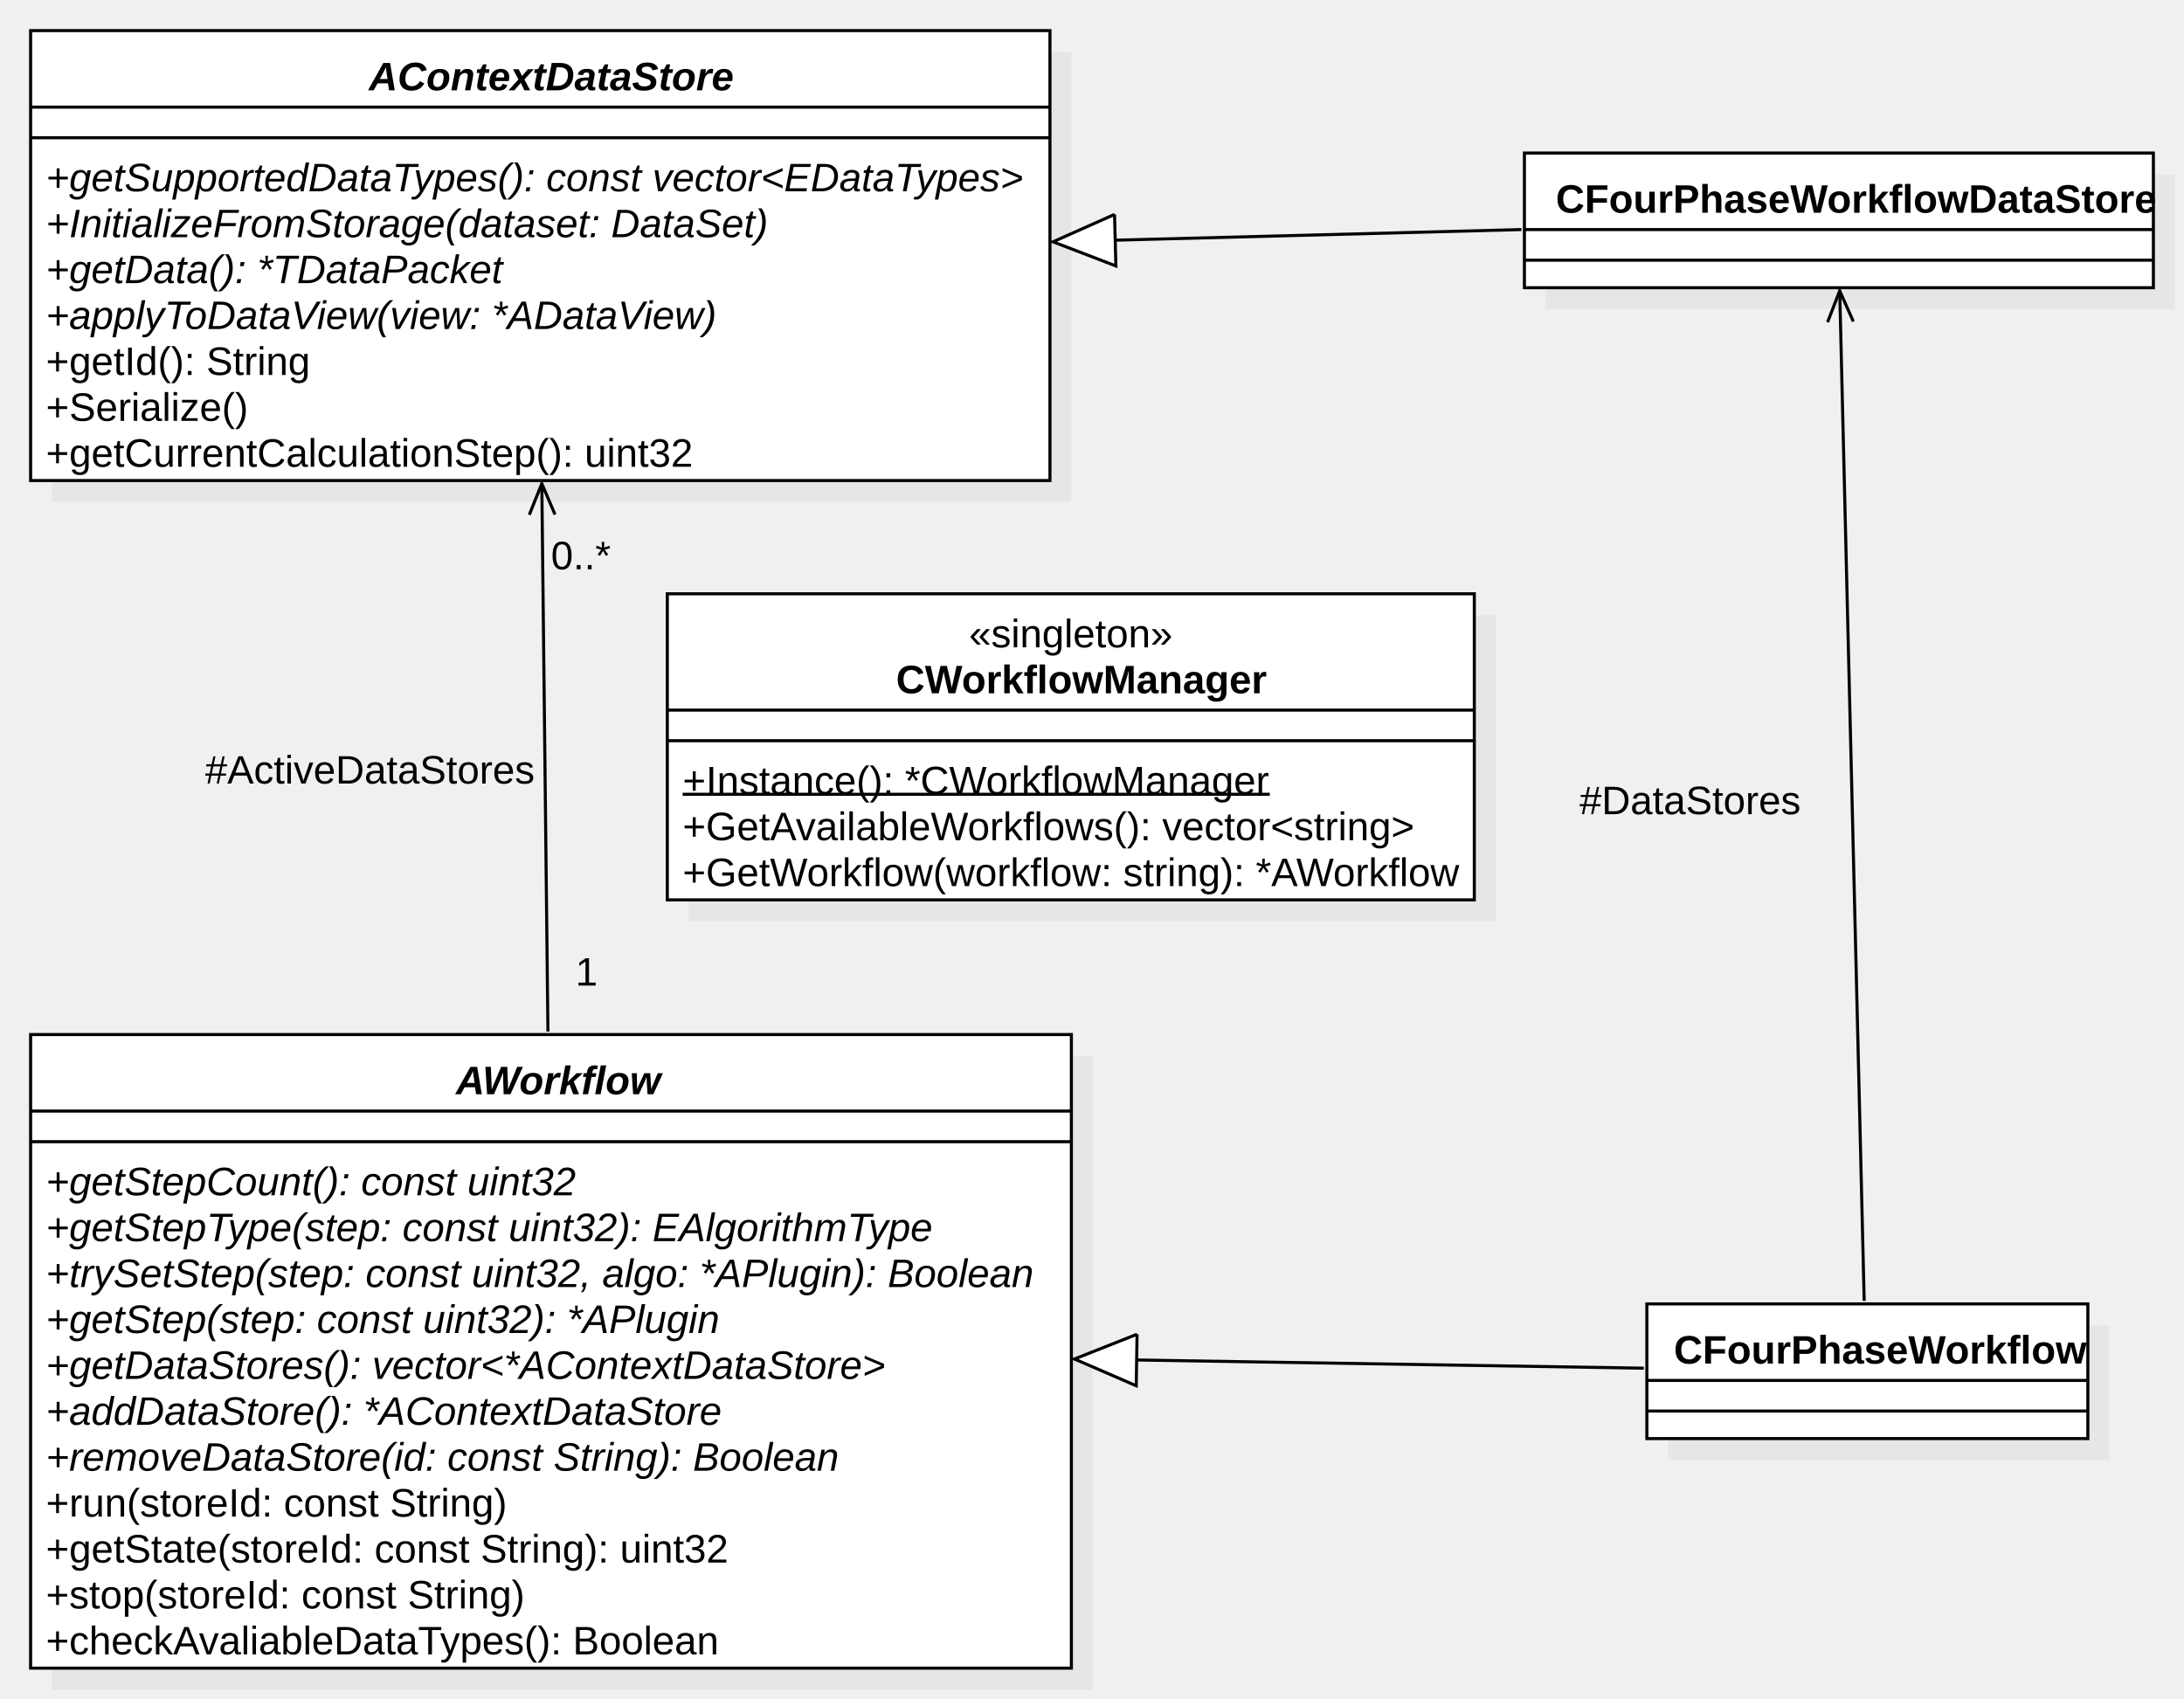
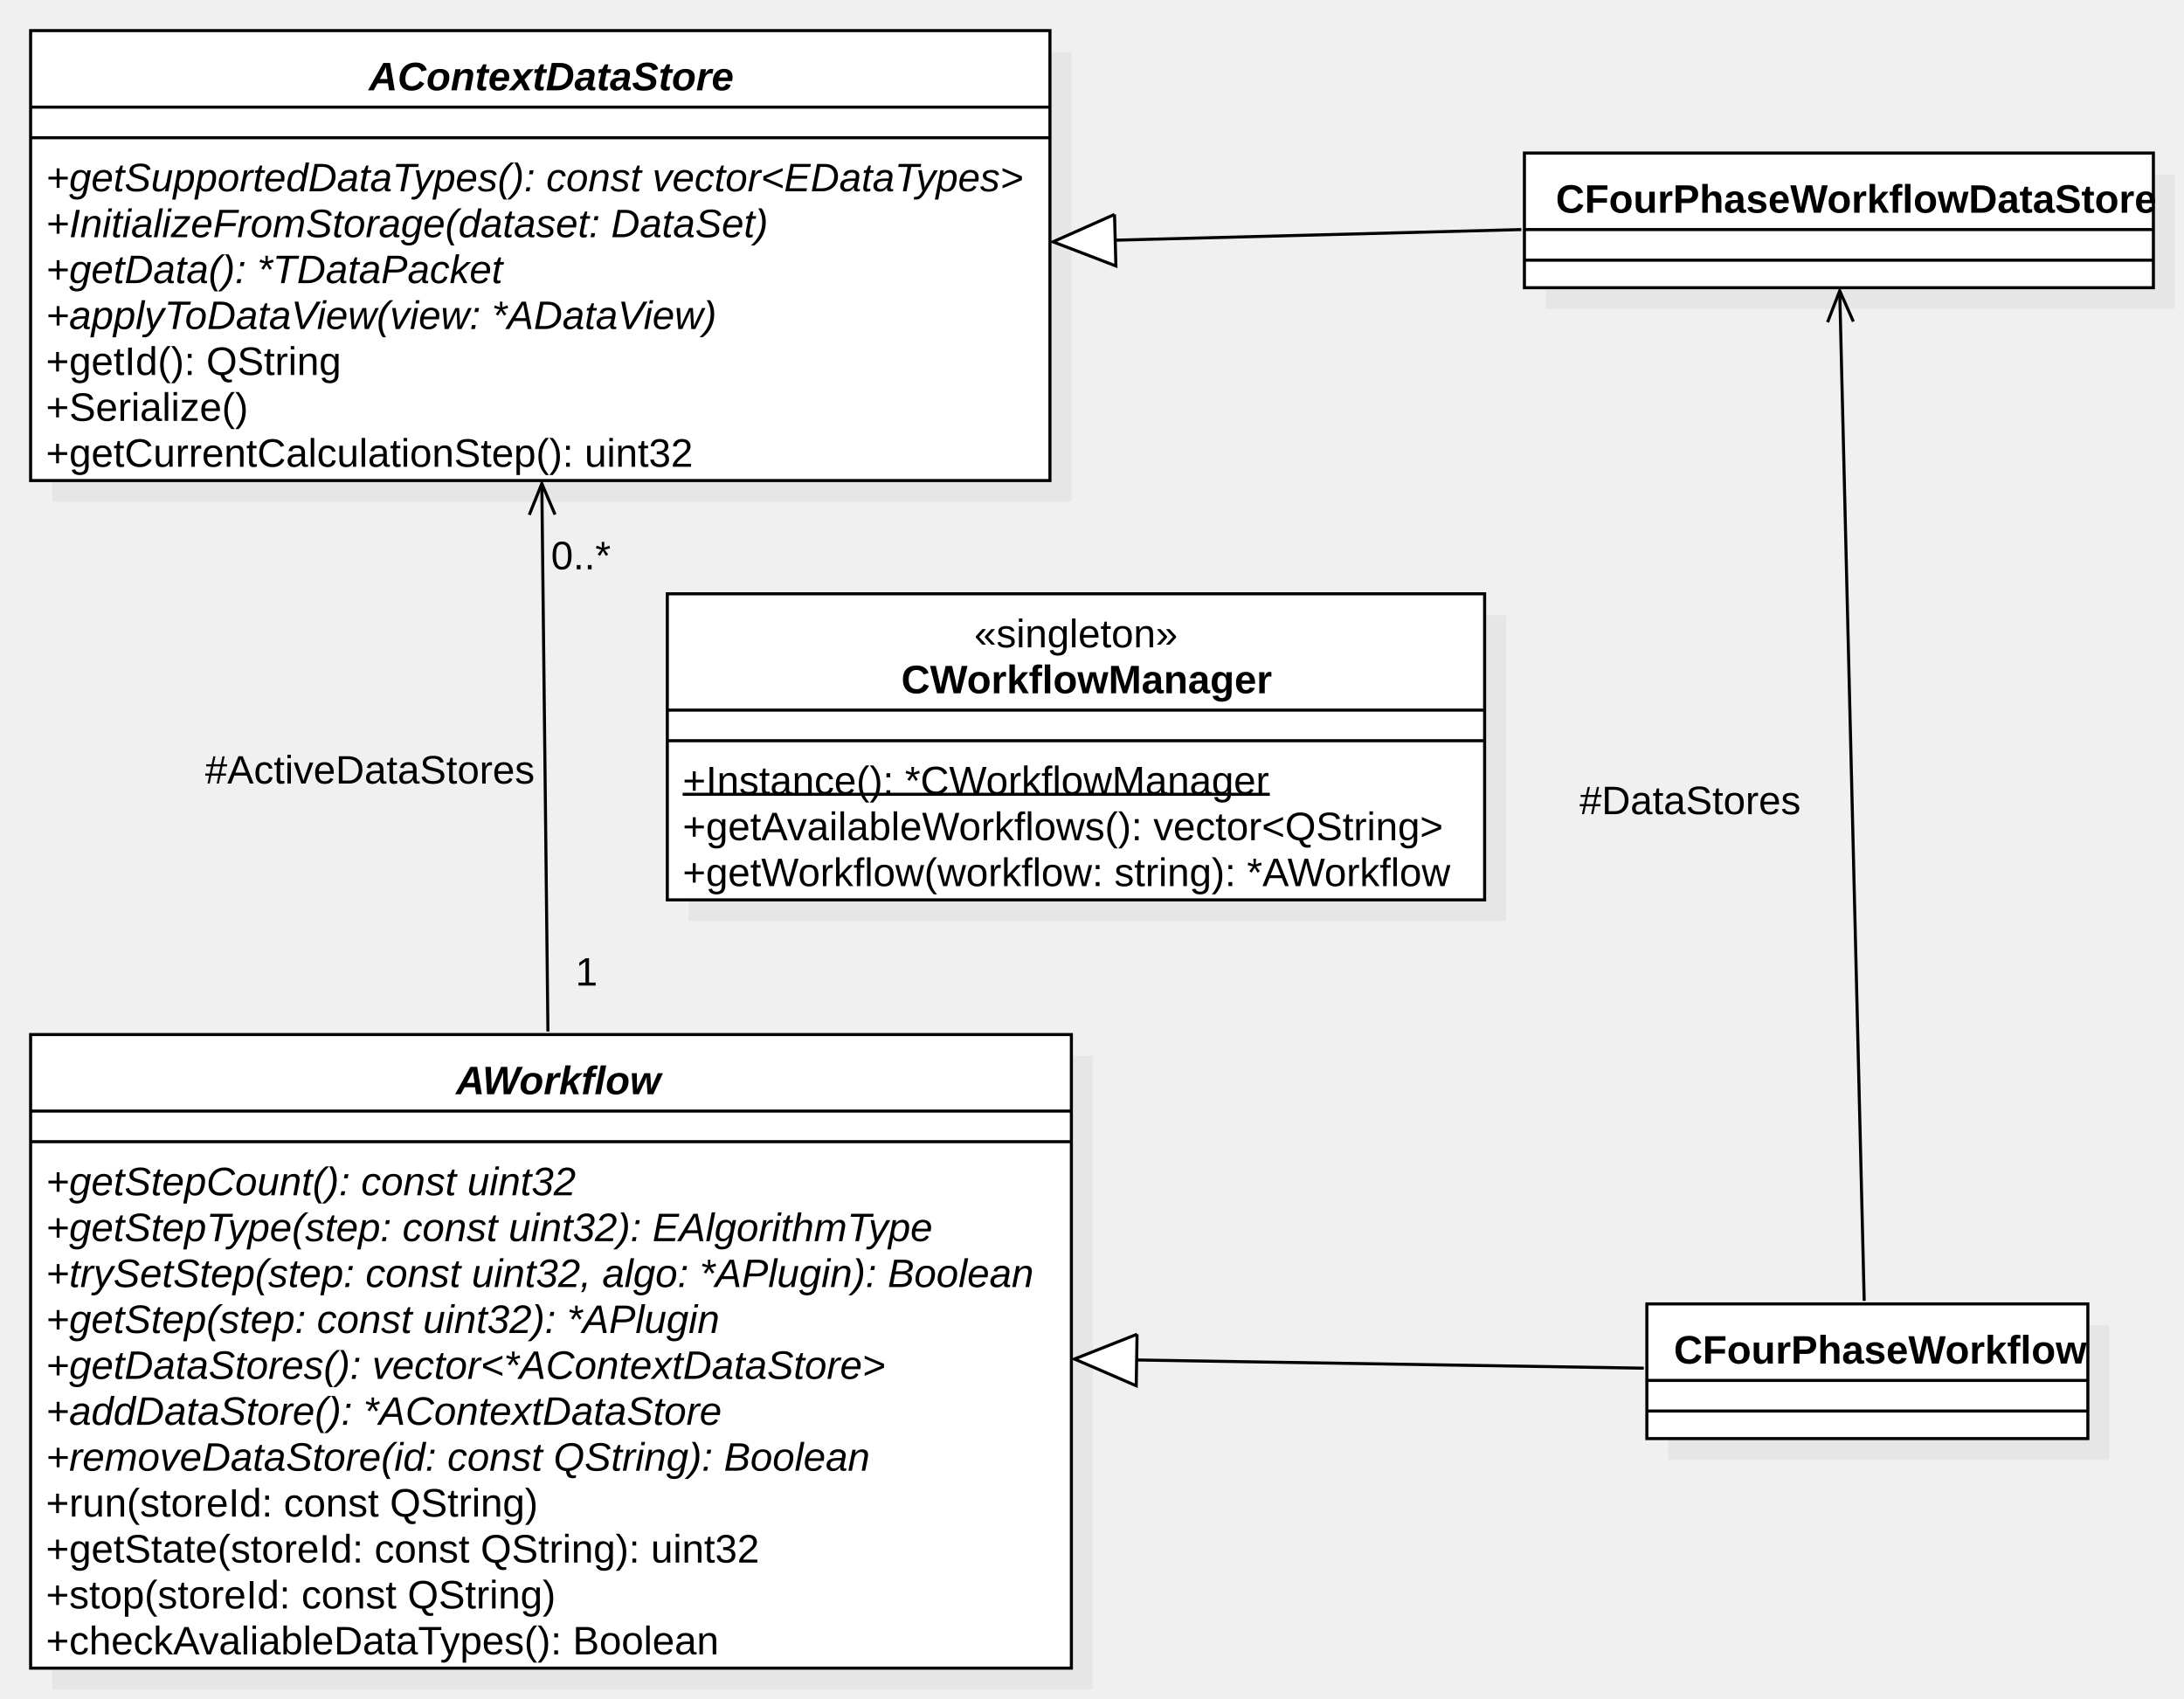
<svg xmlns="http://www.w3.org/2000/svg" version="1.1" width="713.473" height="555">
  <defs />
  <g>
    <g transform="translate(-118,-278) scale(1,1)">
      <rect fill="#C0C0C0" stroke="none" x="135" y="623" width="340" height="207" opacity="0.2" />
    </g>
    <g transform="translate(-118,-278) scale(1,1)">
      <rect fill="#ffffff" stroke="none" x="128" y="616" width="340" height="207" />
    </g>
    <g transform="translate(-118,-278) scale(1,1)">
      <path fill="none" stroke="#000000" d="M 128 616 L 468 616 L 468 823 L 128 823 L 128 616 Z Z" stroke-miterlimit="10" />
    </g>
    <g transform="translate(-118,-278) scale(1,1)">
      <path fill="none" stroke="#000000" d="M 128 641 L 468 641" stroke-miterlimit="10" />
    </g>
    <g transform="translate(-118,-278) scale(1,1)">
      <path fill="none" stroke="#000000" d="M 128 651 L 468 651" stroke-miterlimit="10" />
    </g>
    <g transform="translate(-118,-278) scale(1,1)">
      <g>
        <path fill="none" stroke="none" />
        <text fill="#000000" stroke="none" font-family="Arial" font-size="13px" font-style="italic" font-weight="bold" text-decoration="none" x="266.941" y="635.5">AWorkflow</text>
      </g>
    </g>
    <g transform="translate(-118,-278) scale(1,1)">
      <g>
        <path fill="none" stroke="none" />
        <text fill="#000000" stroke="none" font-family="Arial" font-size="13px" font-style="italic" font-weight="normal" text-decoration="none" x="133" y="668.5">+getStepCount(): const uint32</text>
      </g>
    </g>
    <g transform="translate(-118,-278) scale(1,1)">
      <g>
        <path fill="none" stroke="none" />
        <text fill="#000000" stroke="none" font-family="Arial" font-size="13px" font-style="italic" font-weight="normal" text-decoration="none" x="133" y="683.5">+getStepType(step: const uint32): EAlgorithmType</text>
      </g>
    </g>
    <g transform="translate(-118,-278) scale(1,1)">
      <g>
        <path fill="none" stroke="none" />
        <text fill="#000000" stroke="none" font-family="Arial" font-size="13px" font-style="italic" font-weight="normal" text-decoration="none" x="133" y="698.5">+trySetStep(step: const uint32, algo: *APlugin): Boolean</text>
      </g>
    </g>
    <g transform="translate(-118,-278) scale(1,1)">
      <g>
        <path fill="none" stroke="none" />
        <text fill="#000000" stroke="none" font-family="Arial" font-size="13px" font-style="italic" font-weight="normal" text-decoration="none" x="133" y="713.5">+getStep(step: const uint32): *APlugin</text>
      </g>
    </g>
    <g transform="translate(-118,-278) scale(1,1)">
      <g>
        <path fill="none" stroke="none" />
        <text fill="#000000" stroke="none" font-family="Arial" font-size="13px" font-style="italic" font-weight="normal" text-decoration="none" x="133" y="728.5">+getDataStores(): vector&lt;*AContextDataStore&gt;</text>
      </g>
    </g>
    <g transform="translate(-118,-278) scale(1,1)">
      <g>
        <path fill="none" stroke="none" />
        <text fill="#000000" stroke="none" font-family="Arial" font-size="13px" font-style="italic" font-weight="normal" text-decoration="none" x="133" y="743.5">+addDataStore(): *AContextDataStore</text>
      </g>
    </g>
    <g transform="translate(-118,-278) scale(1,1)">
      <g>
        <path fill="none" stroke="none" />
-         <text fill="#000000" stroke="none" font-family="Arial" font-size="13px" font-style="italic" font-weight="normal" text-decoration="none" x="133" y="758.5">+removeDataStore(id: const String): Boolean</text>
-       </g>
-     </g>
-     <g transform="translate(-118,-278) scale(1,1)">
-       <g>
-         <path fill="none" stroke="none" />
-         <text fill="#000000" stroke="none" font-family="Arial" font-size="13px" font-style="normal" font-weight="normal" text-decoration="none" x="133" y="773.5">+run(storeId: const String)</text>
-       </g>
-     </g>
-     <g transform="translate(-118,-278) scale(1,1)">
-       <g>
-         <path fill="none" stroke="none" />
-         <text fill="#000000" stroke="none" font-family="Arial" font-size="13px" font-style="normal" font-weight="normal" text-decoration="none" x="133" y="788.5">+getState(storeId: const String): uint32</text>
-       </g>
-     </g>
-     <g transform="translate(-118,-278) scale(1,1)">
-       <g>
-         <path fill="none" stroke="none" />
-         <text fill="#000000" stroke="none" font-family="Arial" font-size="13px" font-style="normal" font-weight="normal" text-decoration="none" x="133" y="803.5">+stop(storeId: const String)</text>
+         <text fill="#000000" stroke="none" font-family="Arial" font-size="13px" font-style="italic" font-weight="normal" text-decoration="none" x="133" y="758.5">+removeDataStore(id: const QString): Boolean</text>
+       </g>
+     </g>
+     <g transform="translate(-118,-278) scale(1,1)">
+       <g>
+         <path fill="none" stroke="none" />
+         <text fill="#000000" stroke="none" font-family="Arial" font-size="13px" font-style="normal" font-weight="normal" text-decoration="none" x="133" y="773.5">+run(storeId: const QString)</text>
+       </g>
+     </g>
+     <g transform="translate(-118,-278) scale(1,1)">
+       <g>
+         <path fill="none" stroke="none" />
+         <text fill="#000000" stroke="none" font-family="Arial" font-size="13px" font-style="normal" font-weight="normal" text-decoration="none" x="133" y="788.5">+getState(storeId: const QString): uint32</text>
+       </g>
+     </g>
+     <g transform="translate(-118,-278) scale(1,1)">
+       <g>
+         <path fill="none" stroke="none" />
+         <text fill="#000000" stroke="none" font-family="Arial" font-size="13px" font-style="normal" font-weight="normal" text-decoration="none" x="133" y="803.5">+stop(storeId: const QString)</text>
      </g>
    </g>
    <g transform="translate(-118,-278) scale(1,1)">
      <g>
        <path fill="none" stroke="none" />
        <text fill="#000000" stroke="none" font-family="Arial" font-size="13px" font-style="normal" font-weight="normal" text-decoration="none" x="133" y="818.5">+checkAvaliableDataTypes(): Boolean</text>
      </g>
    </g>
    <g transform="translate(-118,-278) scale(1,1)">
      <rect fill="#C0C0C0" stroke="none" x="135" y="295" width="333" height="147" opacity="0.2" />
    </g>
    <g transform="translate(-118,-278) scale(1,1)">
      <rect fill="#ffffff" stroke="none" x="128" y="288" width="333" height="147" />
    </g>
    <g transform="translate(-118,-278) scale(1,1)">
      <path fill="none" stroke="#000000" d="M 128 288 L 461 288 L 461 435 L 128 435 L 128 288 Z Z" stroke-miterlimit="10" />
    </g>
    <g transform="translate(-118,-278) scale(1,1)">
      <path fill="none" stroke="#000000" d="M 128 313 L 461 313" stroke-miterlimit="10" />
    </g>
    <g transform="translate(-118,-278) scale(1,1)">
      <path fill="none" stroke="#000000" d="M 128 323 L 461 323" stroke-miterlimit="10" />
    </g>
    <g transform="translate(-118,-278) scale(1,1)">
      <g>
        <path fill="none" stroke="none" />
        <text fill="#000000" stroke="none" font-family="Arial" font-size="13px" font-style="italic" font-weight="bold" text-decoration="none" x="238.498" y="307.5">AContextDataStore</text>
      </g>
    </g>
    <g transform="translate(-118,-278) scale(1,1)">
      <g>
        <path fill="none" stroke="none" />
        <text fill="#000000" stroke="none" font-family="Arial" font-size="13px" font-style="italic" font-weight="normal" text-decoration="none" x="133" y="340.5">+getSupportedDataTypes(): const vector&lt;EDataTypes&gt;</text>
      </g>
    </g>
    <g transform="translate(-118,-278) scale(1,1)">
      <g>
        <path fill="none" stroke="none" />
        <text fill="#000000" stroke="none" font-family="Arial" font-size="13px" font-style="italic" font-weight="normal" text-decoration="none" x="133" y="355.5">+InitializeFromStorage(dataset: DataSet)</text>
      </g>
    </g>
    <g transform="translate(-118,-278) scale(1,1)">
      <g>
        <path fill="none" stroke="none" />
        <text fill="#000000" stroke="none" font-family="Arial" font-size="13px" font-style="italic" font-weight="normal" text-decoration="none" x="133" y="370.5">+getData(): *TDataPacket</text>
      </g>
    </g>
    <g transform="translate(-118,-278) scale(1,1)">
      <g>
        <path fill="none" stroke="none" />
        <text fill="#000000" stroke="none" font-family="Arial" font-size="13px" font-style="italic" font-weight="normal" text-decoration="none" x="133" y="385.5">+applyToDataView(view: *ADataView)</text>
      </g>
    </g>
    <g transform="translate(-118,-278) scale(1,1)">
      <g>
        <path fill="none" stroke="none" />
-         <text fill="#000000" stroke="none" font-family="Arial" font-size="13px" font-style="normal" font-weight="normal" text-decoration="none" x="133" y="400.5">+getId(): String</text>
+         <text fill="#000000" stroke="none" font-family="Arial" font-size="13px" font-style="normal" font-weight="normal" text-decoration="none" x="133" y="400.5">+getId(): QString</text>
      </g>
    </g>
    <g transform="translate(-118,-278) scale(1,1)">
      <g>
        <path fill="none" stroke="none" />
        <text fill="#000000" stroke="none" font-family="Arial" font-size="13px" font-style="normal" font-weight="normal" text-decoration="none" x="133" y="415.5">+Serialize()</text>
      </g>
    </g>
    <g transform="translate(-118,-278) scale(1,1)">
      <g>
        <path fill="none" stroke="none" />
        <text fill="#000000" stroke="none" font-family="Arial" font-size="13px" font-style="normal" font-weight="normal" text-decoration="none" x="133" y="430.5">+getCurrentCalculationStep(): uint32</text>
      </g>
    </g>
    <g transform="translate(-118,-278) scale(1,1)">
      <path fill="none" stroke="#000000" d="M 297 615 L 295 436" stroke-miterlimit="10" />
    </g>
    <g transform="translate(-118,-278) scale(1,1)">
      <path fill="none" stroke="#000000" d="M 299.323 446.115 L 295 436 L 290.904 446.209" stroke-miterlimit="10" />
    </g>
    <g transform="translate(-118,-278) scale(1,1)">
      <g>
        <path fill="none" stroke="none" />
        <text fill="#000000" stroke="none" font-family="Arial" font-size="13px" font-style="normal" font-weight="normal" text-decoration="none" x="185" y="534">#ActiveDataStores</text>
      </g>
    </g>
    <g transform="translate(-118,-278) scale(1,1)">
      <g>
        <path fill="none" stroke="none" />
        <text fill="#000000" stroke="none" font-family="Arial" font-size="13px" font-style="normal" font-weight="normal" text-decoration="none" x="306" y="600">1</text>
      </g>
    </g>
    <g transform="translate(-118,-278) scale(1,1)">
      <g>
        <path fill="none" stroke="none" />
        <text fill="#000000" stroke="none" font-family="Arial" font-size="13px" font-style="normal" font-weight="normal" text-decoration="none" x="298" y="464">0..*</text>
      </g>
    </g>
    <g transform="translate(-118,-278) scale(1,1)">
      <rect fill="#C0C0C0" stroke="none" x="663" y="711" width="144.065" height="44" opacity="0.2" />
    </g>
    <g transform="translate(-118,-278) scale(1,1)">
      <rect fill="#ffffff" stroke="none" x="656" y="704" width="144.065" height="44" />
    </g>
    <g transform="translate(-118,-278) scale(1,1)">
      <path fill="none" stroke="#000000" d="M 656 704 L 800.065 704 L 800.065 748 L 656 748 L 656 704 Z Z" stroke-miterlimit="10" />
    </g>
    <g transform="translate(-118,-278) scale(1,1)">
      <path fill="none" stroke="#000000" d="M 656 729 L 800.065 729" stroke-miterlimit="10" />
    </g>
    <g transform="translate(-118,-278) scale(1,1)">
      <path fill="none" stroke="#000000" d="M 656 739 L 800.065 739" stroke-miterlimit="10" />
    </g>
    <g transform="translate(-118,-278) scale(1,1)">
      <g>
        <path fill="none" stroke="none" />
        <text fill="#000000" stroke="none" font-family="Arial" font-size="13px" font-style="normal" font-weight="bold" text-decoration="none" x="664.82" y="723.5">CFourPhaseWorkflow</text>
      </g>
    </g>
    <g transform="translate(-118,-278) scale(1,1)">
      <rect fill="#C0C0C0" stroke="none" x="623" y="335" width="205.473" height="44" opacity="0.2" />
    </g>
    <g transform="translate(-118,-278) scale(1,1)">
      <rect fill="#ffffff" stroke="none" x="616" y="328" width="205.473" height="44" />
    </g>
    <g transform="translate(-118,-278) scale(1,1)">
      <path fill="none" stroke="#000000" d="M 616 328 L 821.473 328 L 821.473 372 L 616 372 L 616 328 Z Z" stroke-miterlimit="10" />
    </g>
    <g transform="translate(-118,-278) scale(1,1)">
      <path fill="none" stroke="#000000" d="M 616 353 L 821.473 353" stroke-miterlimit="10" />
    </g>
    <g transform="translate(-118,-278) scale(1,1)">
      <path fill="none" stroke="#000000" d="M 616 363 L 821.473 363" stroke-miterlimit="10" />
    </g>
    <g transform="translate(-118,-278) scale(1,1)">
      <g>
        <path fill="none" stroke="none" />
        <text fill="#000000" stroke="none" font-family="Arial" font-size="13px" font-style="normal" font-weight="bold" text-decoration="none" x="626.257" y="347.5">CFourPhaseWorkflowDataStore</text>
      </g>
    </g>
    <g transform="translate(-118,-278) scale(1,1)">
      <path fill="none" stroke="#000000" d="M 655 725 L 469 722" stroke-miterlimit="10" />
    </g>
    <g transform="translate(-118,-278) scale(1,1)">
      <path fill="#FFFFFF" stroke="none" d="M 489.458 713.91 L 469 722 L 489.187 730.746" />
    </g>
    <g transform="translate(-118,-278) scale(1,1)">
      <path fill="none" stroke="#000000" d="M 489.458 713.91 L 469 722 L 489.187 730.746 L 489.458 713.91" stroke-miterlimit="10" />
    </g>
    <g transform="translate(-118,-278) scale(1,1)">
      <path fill="none" stroke="#000000" d="M 615 353 L 462 357" stroke-miterlimit="10" />
    </g>
    <g transform="translate(-118,-278) scale(1,1)">
      <path fill="#FFFFFF" stroke="none" d="M 482.098 348.053 L 462 357 L 482.538 364.885" />
    </g>
    <g transform="translate(-118,-278) scale(1,1)">
      <path fill="none" stroke="#000000" d="M 482.098 348.053 L 462 357 L 482.538 364.885 L 482.098 348.053" stroke-miterlimit="10" />
    </g>
    <g transform="translate(-118,-278) scale(1,1)">
      <path fill="none" stroke="#000000" d="M 727 703 L 719 373" stroke-miterlimit="10" />
    </g>
    <g transform="translate(-118,-278) scale(1,1)">
      <path fill="none" stroke="#000000" d="M 723.455 383.058 L 719 373 L 715.038 383.262" stroke-miterlimit="10" />
    </g>
    <g transform="translate(-118,-278) scale(1,1)">
      <g>
        <path fill="none" stroke="none" />
        <text fill="#000000" stroke="none" font-family="Arial" font-size="13px" font-style="normal" font-weight="normal" text-decoration="none" x="634" y="544">#DataStores</text>
      </g>
    </g>
    <g transform="translate(-118,-278) scale(1,1)">
-       <rect fill="#C0C0C0" stroke="none" x="343" y="479" width="263.63" height="100" opacity="0.2" />
-     </g>
-     <g transform="translate(-118,-278) scale(1,1)">
-       <rect fill="#ffffff" stroke="none" x="336" y="472" width="263.63" height="100" />
-     </g>
-     <g transform="translate(-118,-278) scale(1,1)">
-       <path fill="none" stroke="#000000" d="M 336 472 L 599.63 472 L 599.63 572 L 336 572 L 336 472 Z Z" stroke-miterlimit="10" />
-     </g>
-     <g transform="translate(-118,-278) scale(1,1)">
-       <path fill="none" stroke="#000000" d="M 336 510 L 599.63 510" stroke-miterlimit="10" />
-     </g>
-     <g transform="translate(-118,-278) scale(1,1)">
-       <path fill="none" stroke="#000000" d="M 336 520 L 599.63 520" stroke-miterlimit="10" />
-     </g>
-     <g transform="translate(-118,-278) scale(1,1)">
-       <g>
-         <path fill="none" stroke="none" />
-         <text fill="#000000" stroke="none" font-family="Arial" font-size="13px" font-style="normal" font-weight="normal" text-decoration="none" x="434.566" y="489.5">«singleton»</text>
-       </g>
-     </g>
-     <g transform="translate(-118,-278) scale(1,1)">
-       <g>
-         <path fill="none" stroke="none" />
-         <text fill="#000000" stroke="none" font-family="Arial" font-size="13px" font-style="normal" font-weight="bold" text-decoration="none" x="410.743" y="504.5">CWorkflowManager</text>
+       <rect fill="#C0C0C0" stroke="none" x="343" y="479" width="267" height="100" opacity="0.2" />
+     </g>
+     <g transform="translate(-118,-278) scale(1,1)">
+       <rect fill="#ffffff" stroke="none" x="336" y="472" width="267" height="100" />
+     </g>
+     <g transform="translate(-118,-278) scale(1,1)">
+       <path fill="none" stroke="#000000" d="M 336 472 L 603 472 L 603 572 L 336 572 L 336 472 Z Z" stroke-miterlimit="10" />
+     </g>
+     <g transform="translate(-118,-278) scale(1,1)">
+       <path fill="none" stroke="#000000" d="M 336 510 L 603 510" stroke-miterlimit="10" />
+     </g>
+     <g transform="translate(-118,-278) scale(1,1)">
+       <path fill="none" stroke="#000000" d="M 336 520 L 603 520" stroke-miterlimit="10" />
+     </g>
+     <g transform="translate(-118,-278) scale(1,1)">
+       <g>
+         <path fill="none" stroke="none" />
+         <text fill="#000000" stroke="none" font-family="Arial" font-size="13px" font-style="normal" font-weight="normal" text-decoration="none" x="436.251" y="489.5">«singleton»</text>
+       </g>
+     </g>
+     <g transform="translate(-118,-278) scale(1,1)">
+       <g>
+         <path fill="none" stroke="none" />
+         <text fill="#000000" stroke="none" font-family="Arial" font-size="13px" font-style="normal" font-weight="bold" text-decoration="none" x="412.428" y="504.5">CWorkflowManager</text>
      </g>
    </g>
    <g transform="translate(-118,-278) scale(1,1)">
      <g>
        <path fill="none" stroke="none" />
        <text fill="#000000" stroke="none" font-family="Arial" font-size="13px" font-style="normal" font-weight="normal" text-decoration="none" x="341" y="537.5">+Instance(): *CWorkflowManager</text>
        <path fill="none" stroke="#000000" d="M 341 537.5 L 532.82 537.5" stroke-miterlimit="10" />
      </g>
    </g>
    <g transform="translate(-118,-278) scale(1,1)">
      <g>
        <path fill="none" stroke="none" />
-         <text fill="#000000" stroke="none" font-family="Arial" font-size="13px" font-style="normal" font-weight="normal" text-decoration="none" x="341" y="552.5">+GetAvailableWorkflows(): vector&lt;string&gt;</text>
-       </g>
-     </g>
-     <g transform="translate(-118,-278) scale(1,1)">
-       <g>
-         <path fill="none" stroke="none" />
-         <text fill="#000000" stroke="none" font-family="Arial" font-size="13px" font-style="normal" font-weight="normal" text-decoration="none" x="341" y="567.5">+GetWorkflow(workflow: string): *AWorkflow</text>
+         <text fill="#000000" stroke="none" font-family="Arial" font-size="13px" font-style="normal" font-weight="normal" text-decoration="none" x="341" y="552.5">+getAvailableWorkflows(): vector&lt;QString&gt;</text>
+       </g>
+     </g>
+     <g transform="translate(-118,-278) scale(1,1)">
+       <g>
+         <path fill="none" stroke="none" />
+         <text fill="#000000" stroke="none" font-family="Arial" font-size="13px" font-style="normal" font-weight="normal" text-decoration="none" x="341" y="567.5">+getWorkflow(workflow: string): *AWorkflow</text>
      </g>
    </g>
  </g>
</svg>
